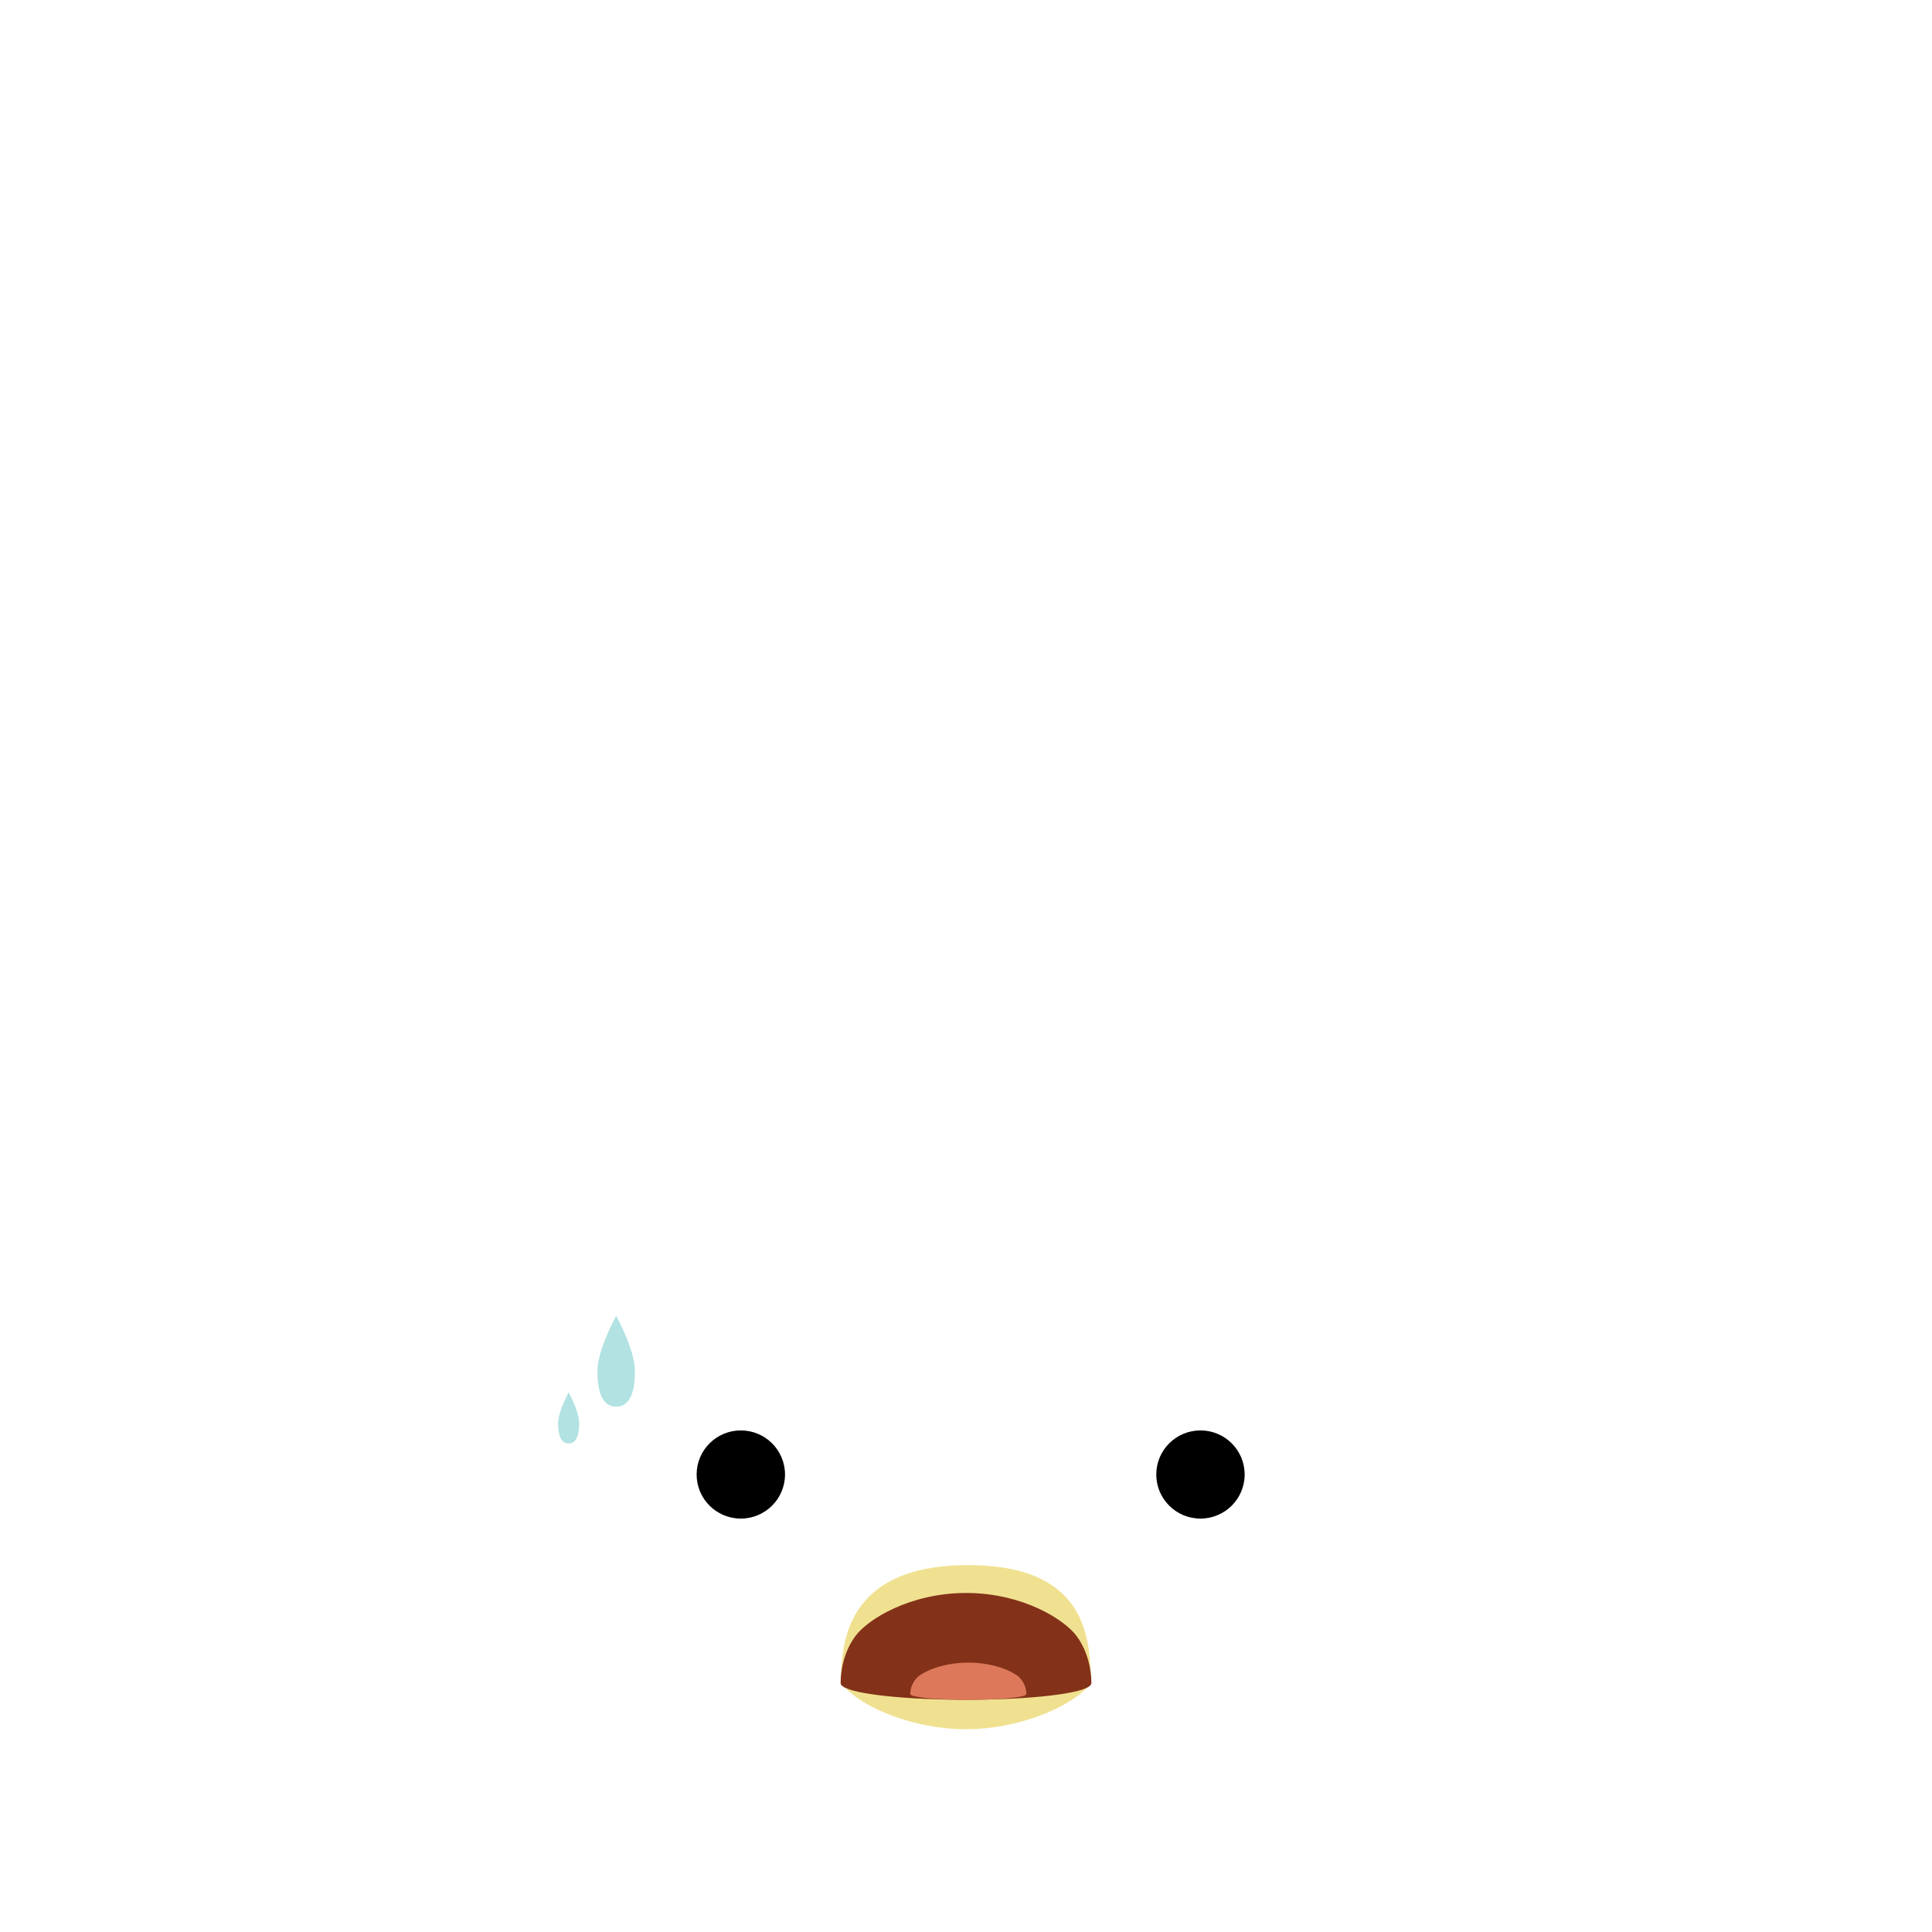
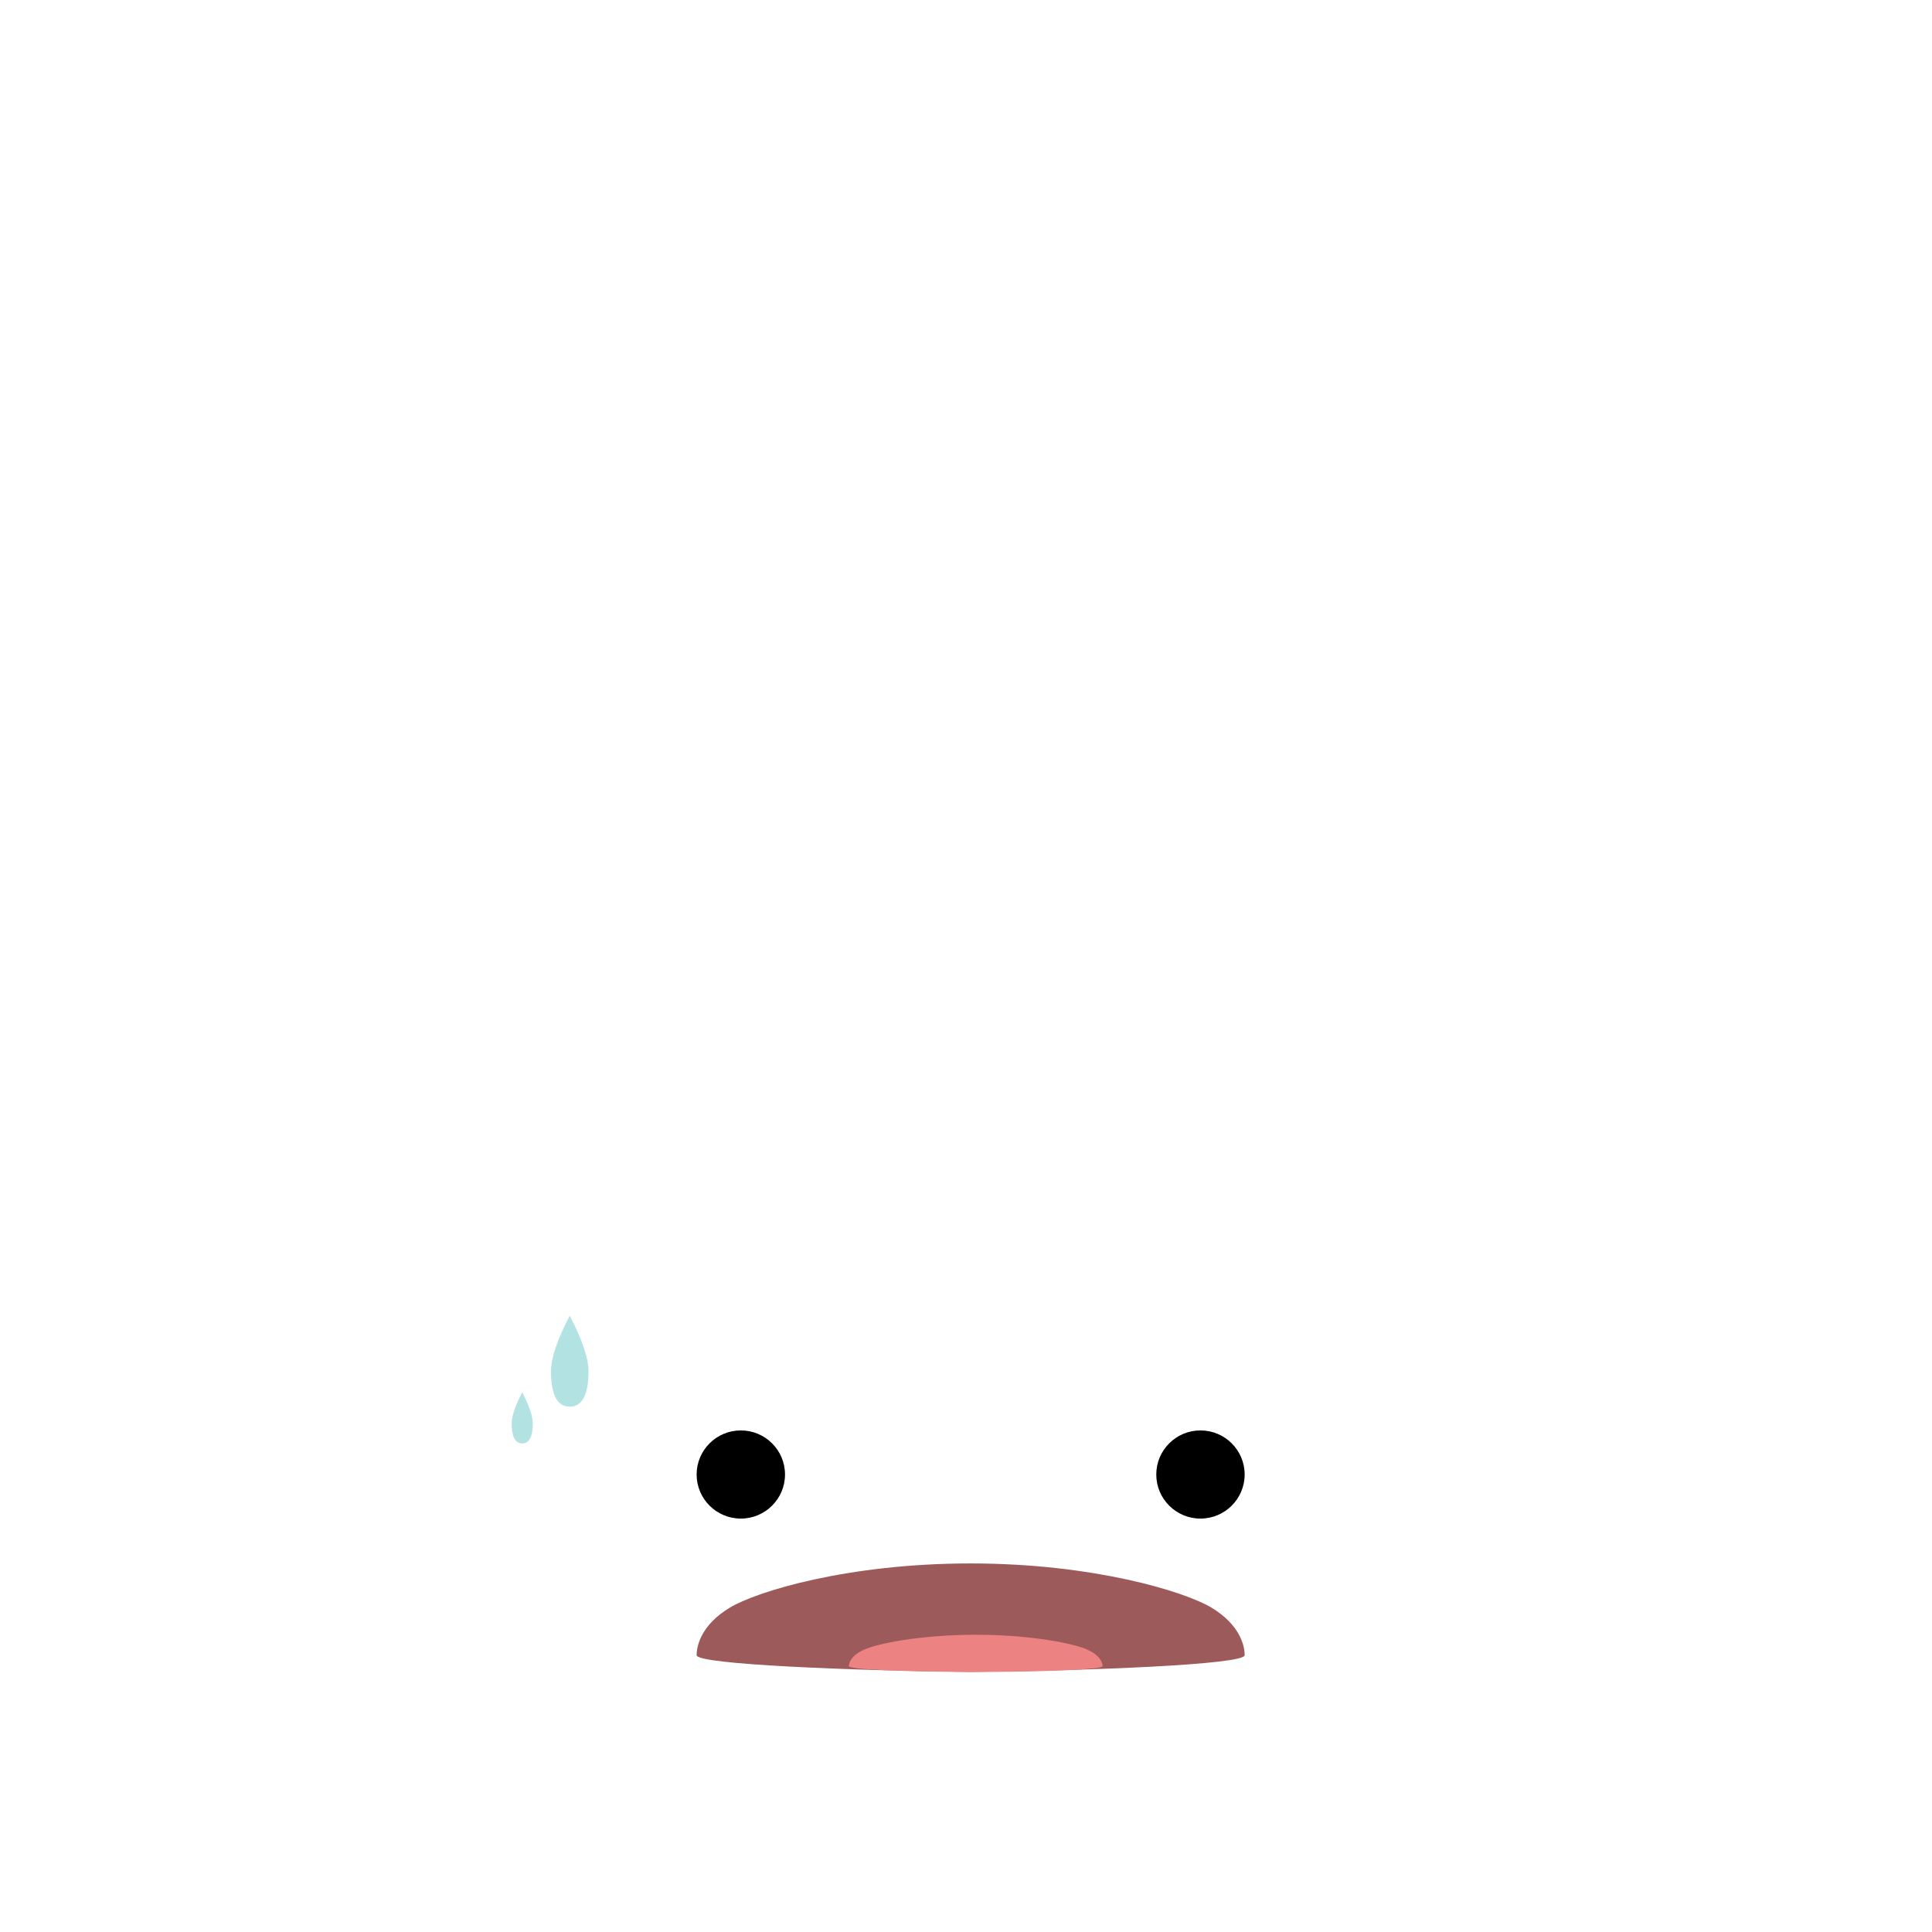
<svg xmlns="http://www.w3.org/2000/svg" width="416px" height="416px" viewBox="0 0 416 416" version="1.1">
-   <g id="Penguin" stroke="none" stroke-width="1" fill="none" fill-rule="evenodd">
-     <g id="High-HR" transform="translate(120.1781, 283.3091)">
+   <g id="Axolotl" stroke="none" stroke-width="1" fill="none" fill-rule="evenodd">
+     <g id="High-HR" transform="translate(110.1781, 283.3091)">
      <path d="M16.535,11.909 C16.535,16.215 15.589,19.387 12.728,19.569 L12.464,19.577 C9.452,19.527 8.464,16.311 8.464,11.909 C8.464,9.046 9.958,4.84 12.499,0 C15.041,4.84 16.535,9.046 16.535,11.909 Z" id="Big-Sweat" fill="#B2E2E2" />
      <path d="M4.535,23.183 C4.535,25.602 4.003,27.384 2.396,27.487 L2.248,27.491 C0.555,27.463 0,25.656 0,23.183 C0,21.574 0.839,19.211 2.267,16.491 C3.695,19.211 4.535,21.574 4.535,23.183 Z" id="Small-Sweat" fill="#B2E2E2" />
-       <ellipse id="Left-Eye" fill="#000000" cx="39.336" cy="34.182" rx="9.515" ry="9.492" />
-       <ellipse id="Right-Eye" fill="#000000" cx="138.307" cy="34.182" rx="9.515" ry="9.492" />
-       <g id="Beak" transform="translate(60.8321, 53.6909)" fill="#F0E191">
-         <path d="M1.021,35.339 C4.999,31 15.838,26.424 26.99,26.424 C38.132,26.424 48.853,30.99 53.036,35.339" id="Path" transform="translate(27.0284, 30.8814) scale(1, -1) translate(-27.0284, -30.8814)" />
-         <path d="M0,24.339 C0.41,17.681 0.443,-7.10542736e-15 27.49,-7.10542736e-15 C54.537,-7.10542736e-15 53.288,17.805 53.99,24.339" id="Top" />
-       </g>
-       <g id="Mouth" transform="translate(60.8219, 59.6909)">
-         <path d="M26.155,23 L25.279,22.994 L23.965,22.978 L22.23,22.944 C10.632,22.666 0,21.394 0,19.406 C0,17.146 0.535,12.8 3.228,9.214 C5.921,5.629 14.98,0 27.032,0 L27.561,0.004 C39.347,0.165 48.119,5.681 50.772,9.214 C53.465,12.8 54,17.146 54,19.406 C54,21.419 43.155,22.698 31.402,22.954 L30.098,22.978 C29.369,22.99 28.638,22.997 27.908,23 L26.155,23 Z" fill="#833219" />
-         <path d="M27.109,23 L26.703,22.998 L26.095,22.992 L25.292,22.981 C19.922,22.884 15,22.441 15,21.75 C15,20.964 15.248,19.452 16.494,18.205 C17.741,16.958 21.935,15 27.515,15 L27.76,15.001 C33.216,15.057 37.277,16.976 38.506,18.205 C39.752,19.452 40,20.964 40,21.75 C40,22.45 34.979,22.895 29.538,22.984 L28.934,22.992 C28.597,22.996 28.259,22.999 27.92,23 L27.109,23 Z" id="Tongue" fill="#DD795A" />
-       </g>
+       <ellipse id="Left-Eye" fill="#000000" cx="49.336" cy="34.182" rx="9.515" ry="9.492" />
+       <ellipse id="Right-Eye" fill="#000000" cx="148.307" cy="34.182" rx="9.515" ry="9.492" />
+       <path d="M39.822,73.097 C39.822,70.837 40.992,66.49 46.876,62.905 C52.76,59.32 72.486,53.332 98.822,53.332 C125.158,53.332 144.971,59.372 150.768,62.905 C156.652,66.49 157.822,70.837 157.822,73.097 C157.822,75.11 124.504,76.434 98.822,76.691 C73.478,76.419 39.822,75.085 39.822,73.097 Z" id="Mouth" fill="#9C5A5B" />
+       <path d="M99.06,76.691 L98.173,76.689 L96.844,76.683 L95.089,76.672 C83.355,76.575 72.6,76.132 72.6,75.441 C72.6,74.655 73.141,73.143 75.865,71.896 C78.589,70.649 87.754,68.691 99.947,68.691 L100.483,68.692 C112.406,68.748 121.28,70.667 123.964,71.896 C126.688,73.143 127.229,74.655 127.229,75.441 C127.229,76.141 116.257,76.586 104.367,76.675 L103.049,76.683 C102.311,76.687 101.572,76.69 100.833,76.691 L99.06,76.691 Z" id="Tongue" fill="#ED8283" />
    </g>
  </g>
</svg>
